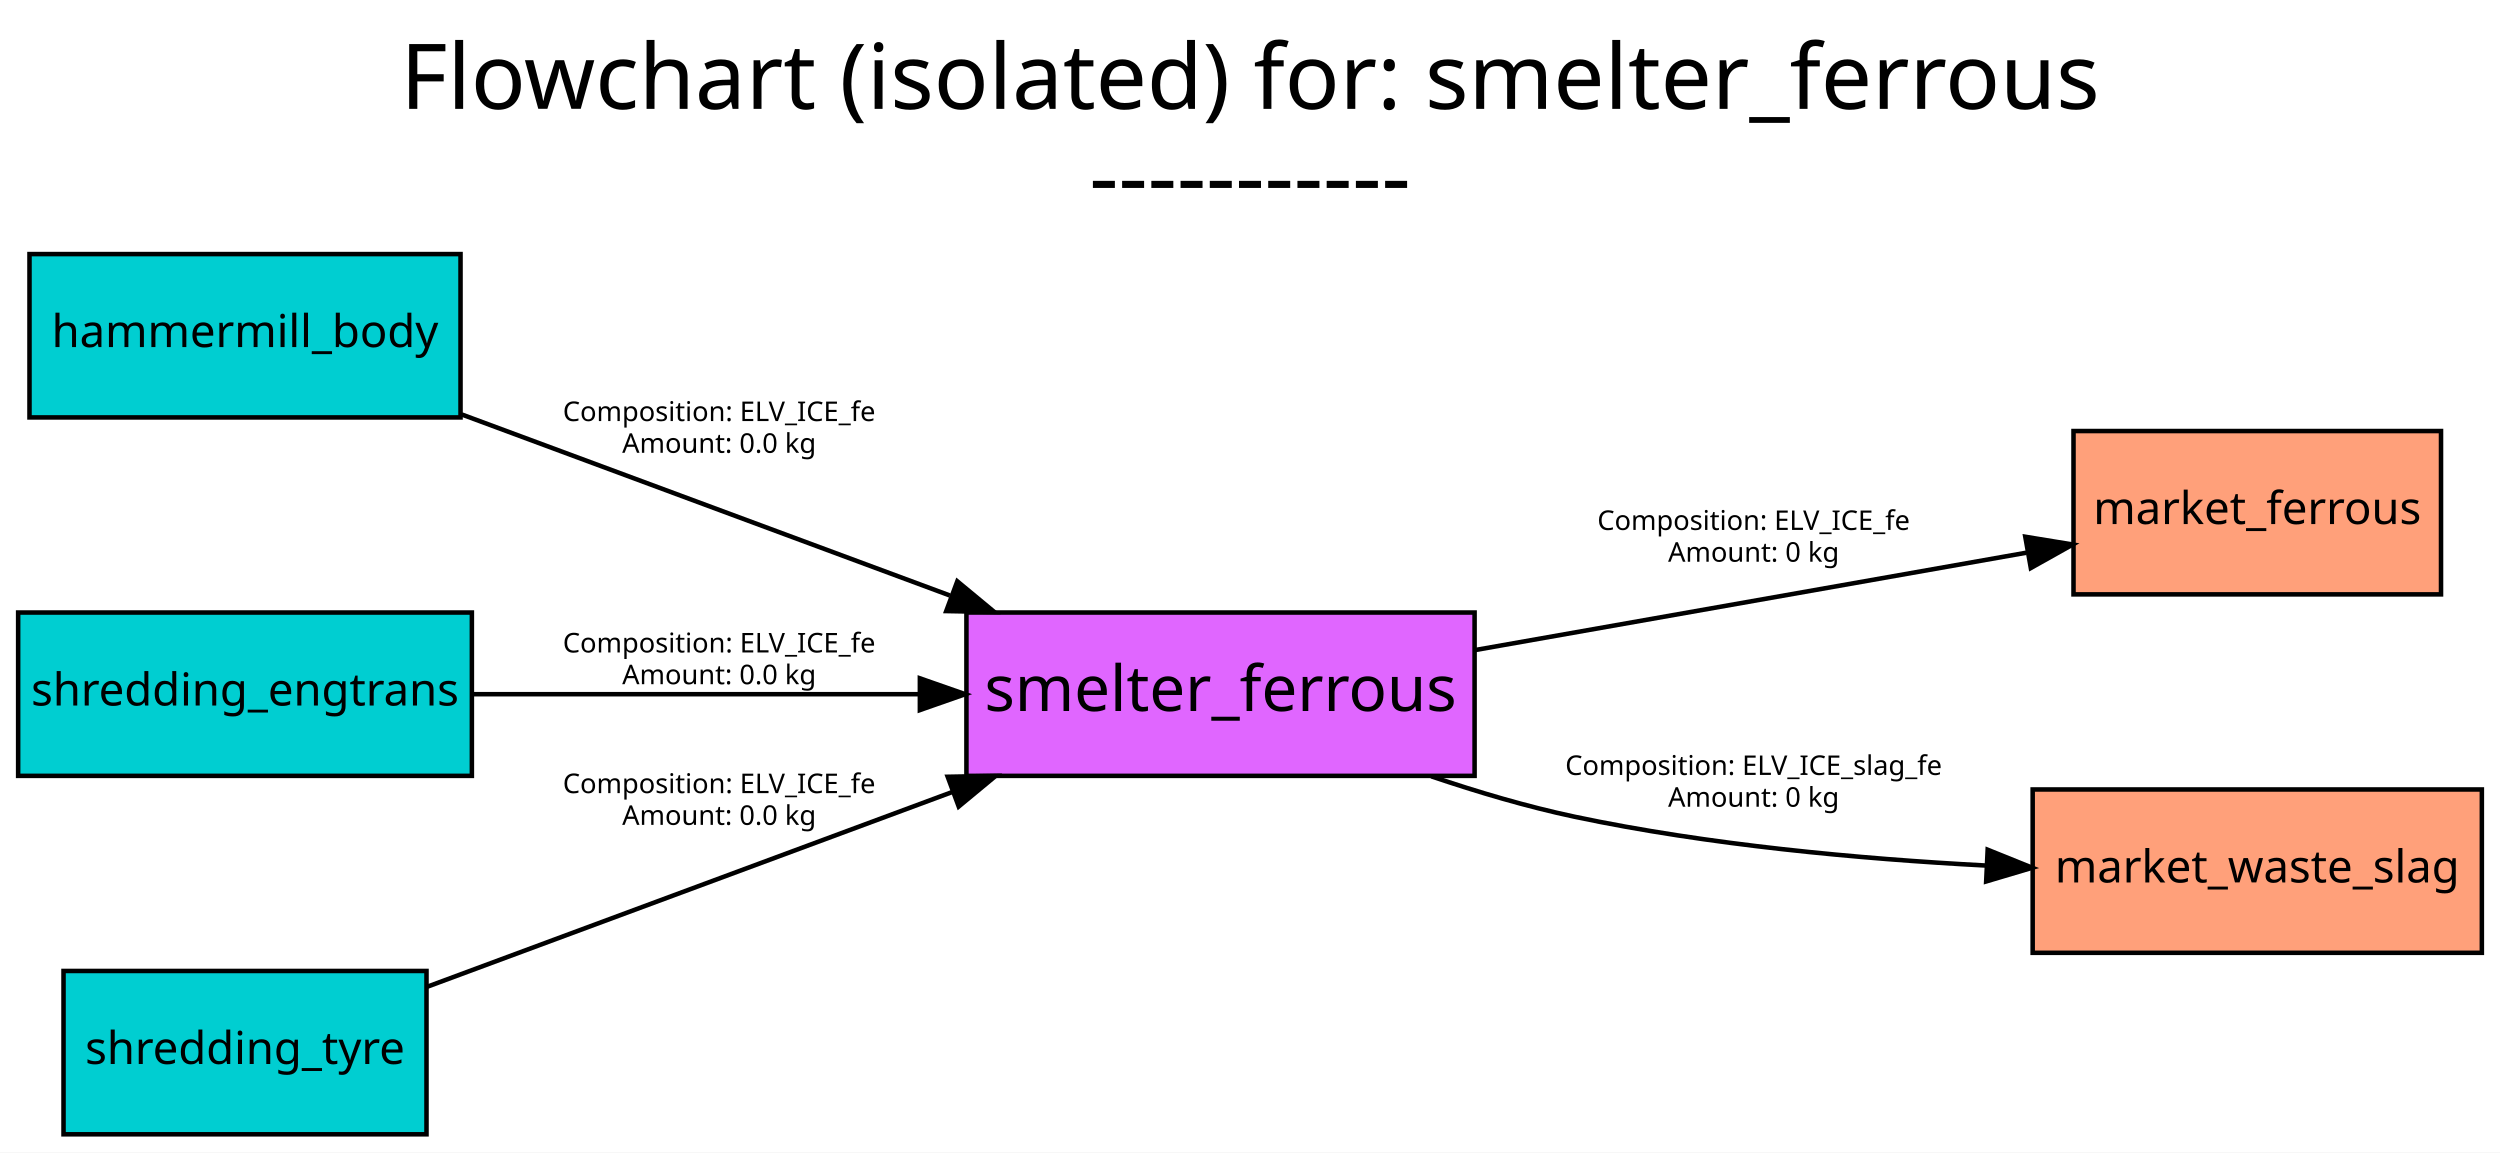
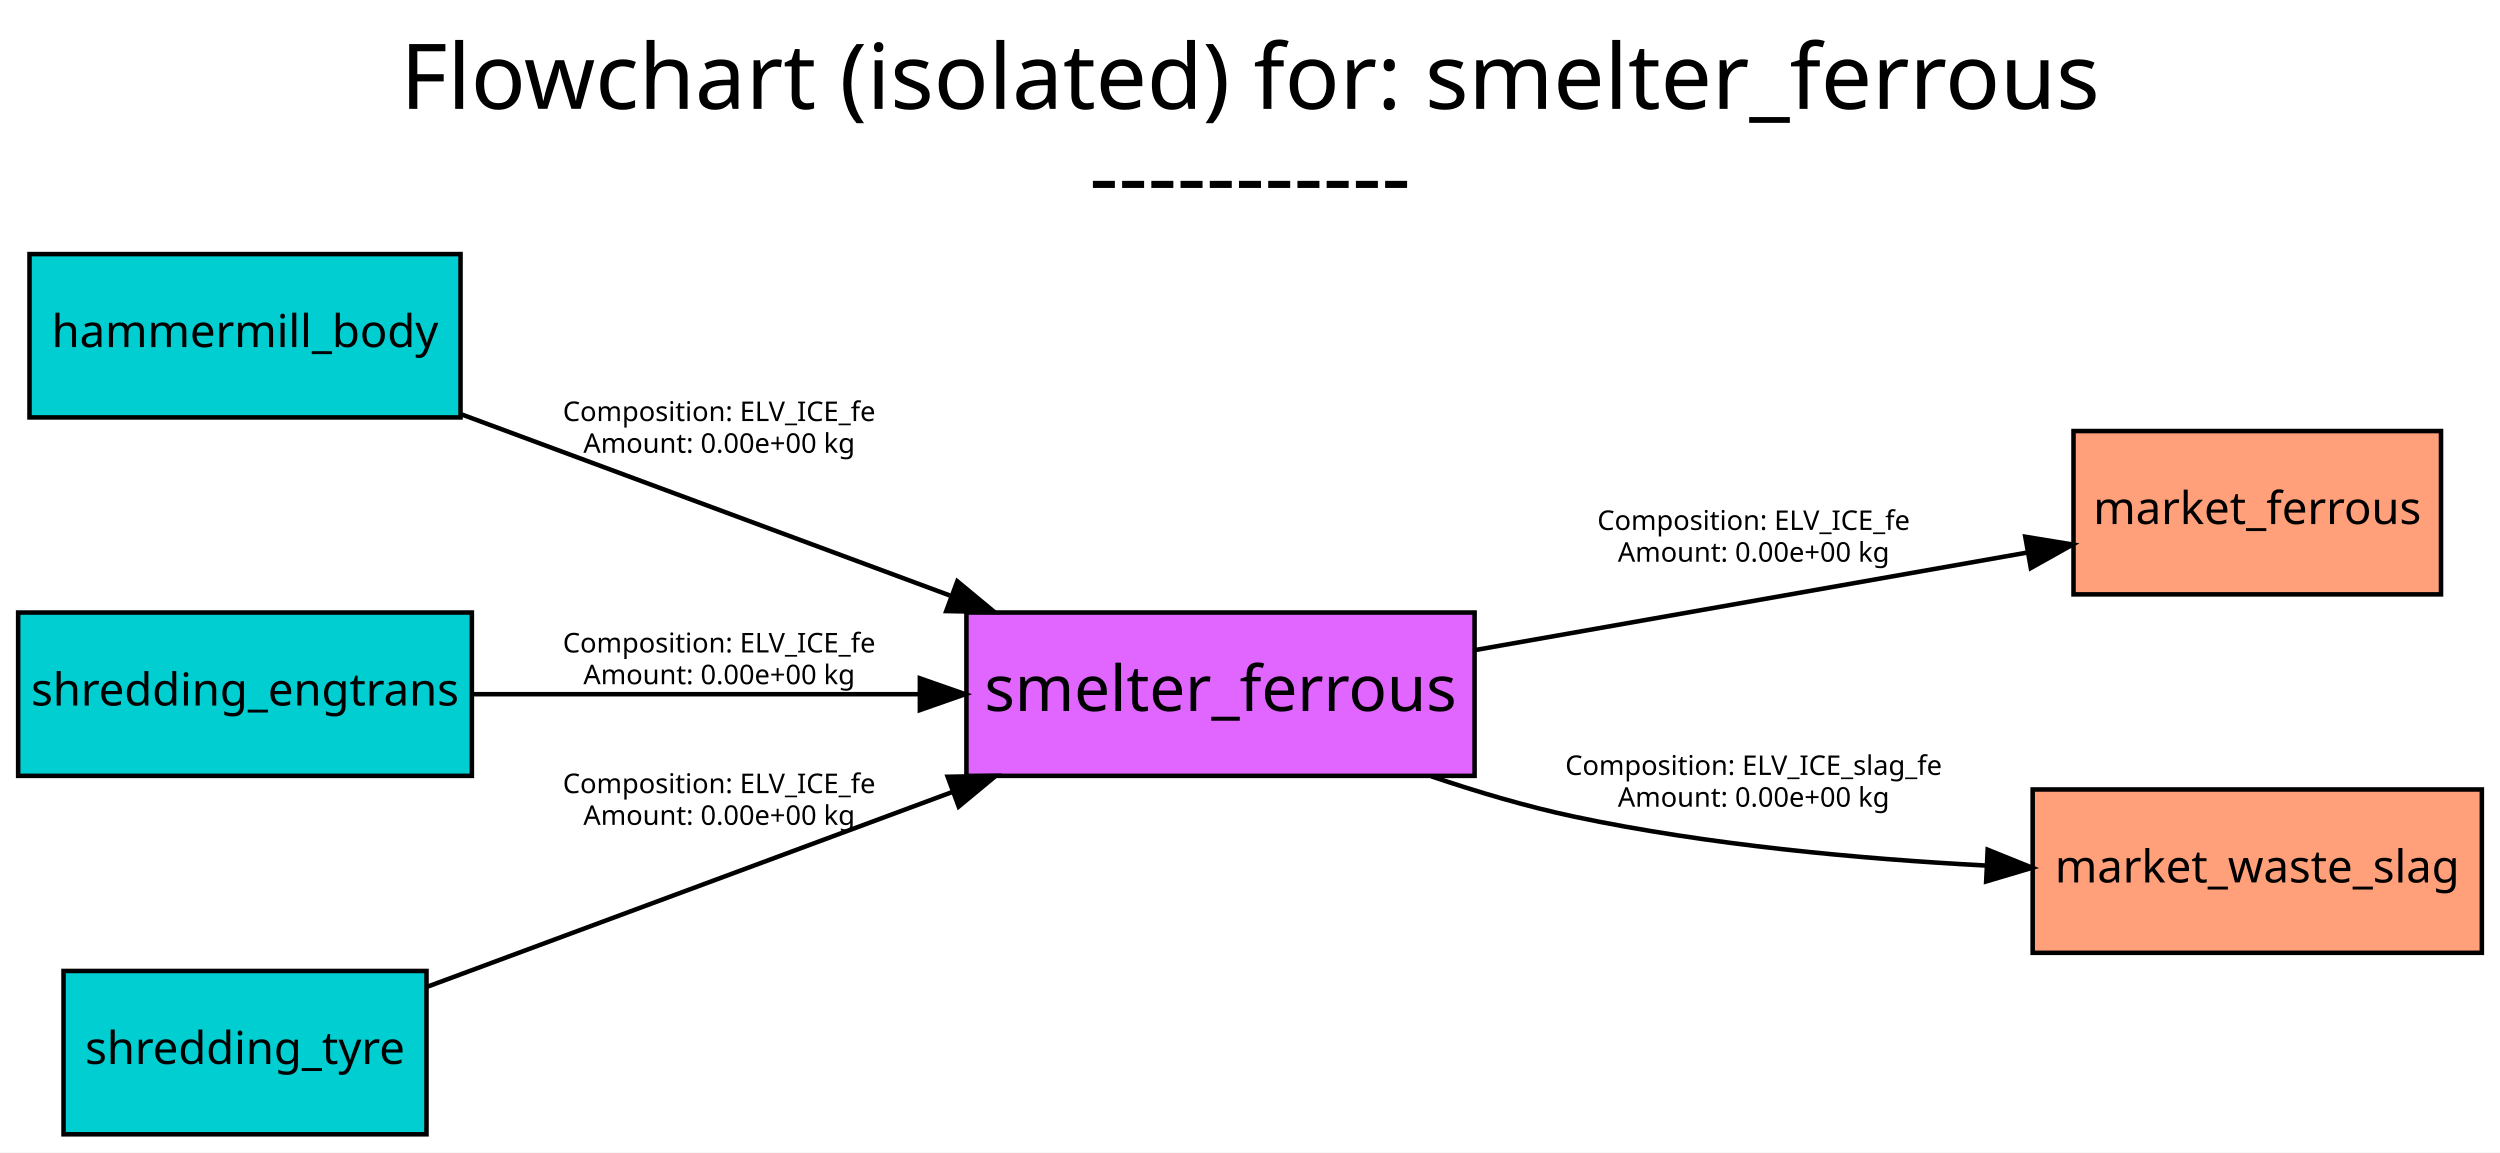
<svg xmlns="http://www.w3.org/2000/svg" width="551pt" height="254pt" viewBox="0.00 0.00 551.00 254.00">
  <g id="graph0" class="graph" transform="scale(1 1) rotate(0) translate(4 250)">
    <polygon fill="white" stroke="transparent" points="-4,4 -4,-250 547,-250 547,4 -4,4" />
    <text text-anchor="middle" x="271.5" y="-226" font-family="Cabin" font-size="20.00">Flowchart (isolated) for: smelter_ferrous</text>
    <text text-anchor="middle" x="271.5" y="-204" font-family="Cabin" font-size="20.00">-----------</text>
    <g id="node1" class="node">
      <polygon fill="#e066ff" stroke="black" points="321,-115 209,-115 209,-79 321,-79 321,-115" />
      <text text-anchor="middle" x="265" y="-93.3" font-family="Cabin" font-size="14.00">smelter_ferrous</text>
    </g>
    <g id="node5" class="node">
      <polygon fill="#ffa07a" stroke="black" points="534,-155 453,-155 453,-119 534,-119 534,-155" />
      <text text-anchor="middle" x="493.5" y="-134.5" font-family="Cabin" font-size="10.00">market_ferrous</text>
    </g>
    <g id="edge4" class="edge">
      <path fill="none" stroke="black" d="M321.12,-106.73C358.18,-113.28 406.65,-121.84 442.58,-128.18" />
      <polygon fill="black" stroke="black" points="442.37,-131.7 452.83,-129.99 443.59,-124.81 442.37,-131.7" />
      <text text-anchor="middle" x="382.5" y="-133.2" font-family="Cabin" font-size="6.00">Composition: ELV_ICE_fe</text>
-       <text text-anchor="middle" x="382.5" y="-126.2" font-family="Cabin" font-size="6.00">Amount: 0 kg</text>
+       <text text-anchor="middle" x="382.5" y="-126.2" font-family="Cabin" font-size="6.00">Amount: 0.00e+00 kg</text>
    </g>
    <g id="node6" class="node">
      <polygon fill="#ffa07a" stroke="black" points="543,-76 444,-76 444,-40 543,-40 543,-76" />
      <text text-anchor="middle" x="493.5" y="-55.5" font-family="Cabin" font-size="10.00">market_waste_slag</text>
    </g>
    <g id="edge5" class="edge">
      <path fill="none" stroke="black" d="M311.46,-78.9C321.69,-75.43 332.61,-72.2 343,-70 372.48,-63.76 405.85,-60.71 433.58,-59.24" />
      <polygon fill="black" stroke="black" points="434.08,-62.72 443.91,-58.75 433.75,-55.73 434.08,-62.72" />
      <text text-anchor="middle" x="382.5" y="-79.2" font-family="Cabin" font-size="6.00">Composition: ELV_ICE_slag_fe</text>
-       <text text-anchor="middle" x="382.5" y="-72.2" font-family="Cabin" font-size="6.00">Amount: 0 kg</text>
+       <text text-anchor="middle" x="382.5" y="-72.2" font-family="Cabin" font-size="6.00">Amount: 0.00e+00 kg</text>
    </g>
    <g id="node2" class="node">
      <polygon fill="darkturquoise" stroke="black" points="97.5,-194 2.5,-194 2.5,-158 97.5,-158 97.5,-194" />
      <text text-anchor="middle" x="50" y="-173.5" font-family="Cabin" font-size="10.00">hammermill_body</text>
    </g>
    <g id="edge1" class="edge">
      <path fill="none" stroke="black" d="M97.74,-158.66C129.4,-146.92 171.47,-131.32 205.36,-118.75" />
      <polygon fill="black" stroke="black" points="206.99,-121.88 215.15,-115.12 204.55,-115.32 206.99,-121.88" />
      <text text-anchor="middle" x="154.5" y="-157.2" font-family="Cabin" font-size="6.00">Composition: ELV_ICE_fe</text>
-       <text text-anchor="middle" x="154.5" y="-150.2" font-family="Cabin" font-size="6.00">Amount: 0.0 kg</text>
+       <text text-anchor="middle" x="154.5" y="-150.2" font-family="Cabin" font-size="6.00">Amount: 0.00e+00 kg</text>
    </g>
    <g id="node3" class="node">
      <polygon fill="darkturquoise" stroke="black" points="100,-115 0,-115 0,-79 100,-79 100,-115" />
      <text text-anchor="middle" x="50" y="-94.5" font-family="Cabin" font-size="10.00">shredding_engtrans</text>
    </g>
    <g id="edge2" class="edge">
      <path fill="none" stroke="black" d="M100.13,-97C129.4,-97 166.91,-97 198.65,-97" />
      <polygon fill="black" stroke="black" points="198.74,-100.5 208.74,-97 198.74,-93.5 198.74,-100.5" />
      <text text-anchor="middle" x="154.5" y="-106.2" font-family="Cabin" font-size="6.00">Composition: ELV_ICE_fe</text>
-       <text text-anchor="middle" x="154.5" y="-99.2" font-family="Cabin" font-size="6.00">Amount: 0.0 kg</text>
+       <text text-anchor="middle" x="154.5" y="-99.2" font-family="Cabin" font-size="6.00">Amount: 0.00e+00 kg</text>
    </g>
    <g id="node4" class="node">
      <polygon fill="darkturquoise" stroke="black" points="90,-36 10,-36 10,0 90,0 90,-36" />
      <text text-anchor="middle" x="50" y="-15.5" font-family="Cabin" font-size="10.00">shredding_tyre</text>
    </g>
    <g id="edge3" class="edge">
      <path fill="none" stroke="black" d="M90.07,-32.49C122.48,-44.51 169.05,-61.78 205.85,-75.43" />
      <polygon fill="black" stroke="black" points="204.87,-78.8 215.46,-79 207.3,-72.24 204.87,-78.8" />
      <text text-anchor="middle" x="154.5" y="-75.2" font-family="Cabin" font-size="6.00">Composition: ELV_ICE_fe</text>
-       <text text-anchor="middle" x="154.5" y="-68.2" font-family="Cabin" font-size="6.00">Amount: 0.0 kg</text>
+       <text text-anchor="middle" x="154.5" y="-68.2" font-family="Cabin" font-size="6.00">Amount: 0.00e+00 kg</text>
    </g>
  </g>
</svg>
